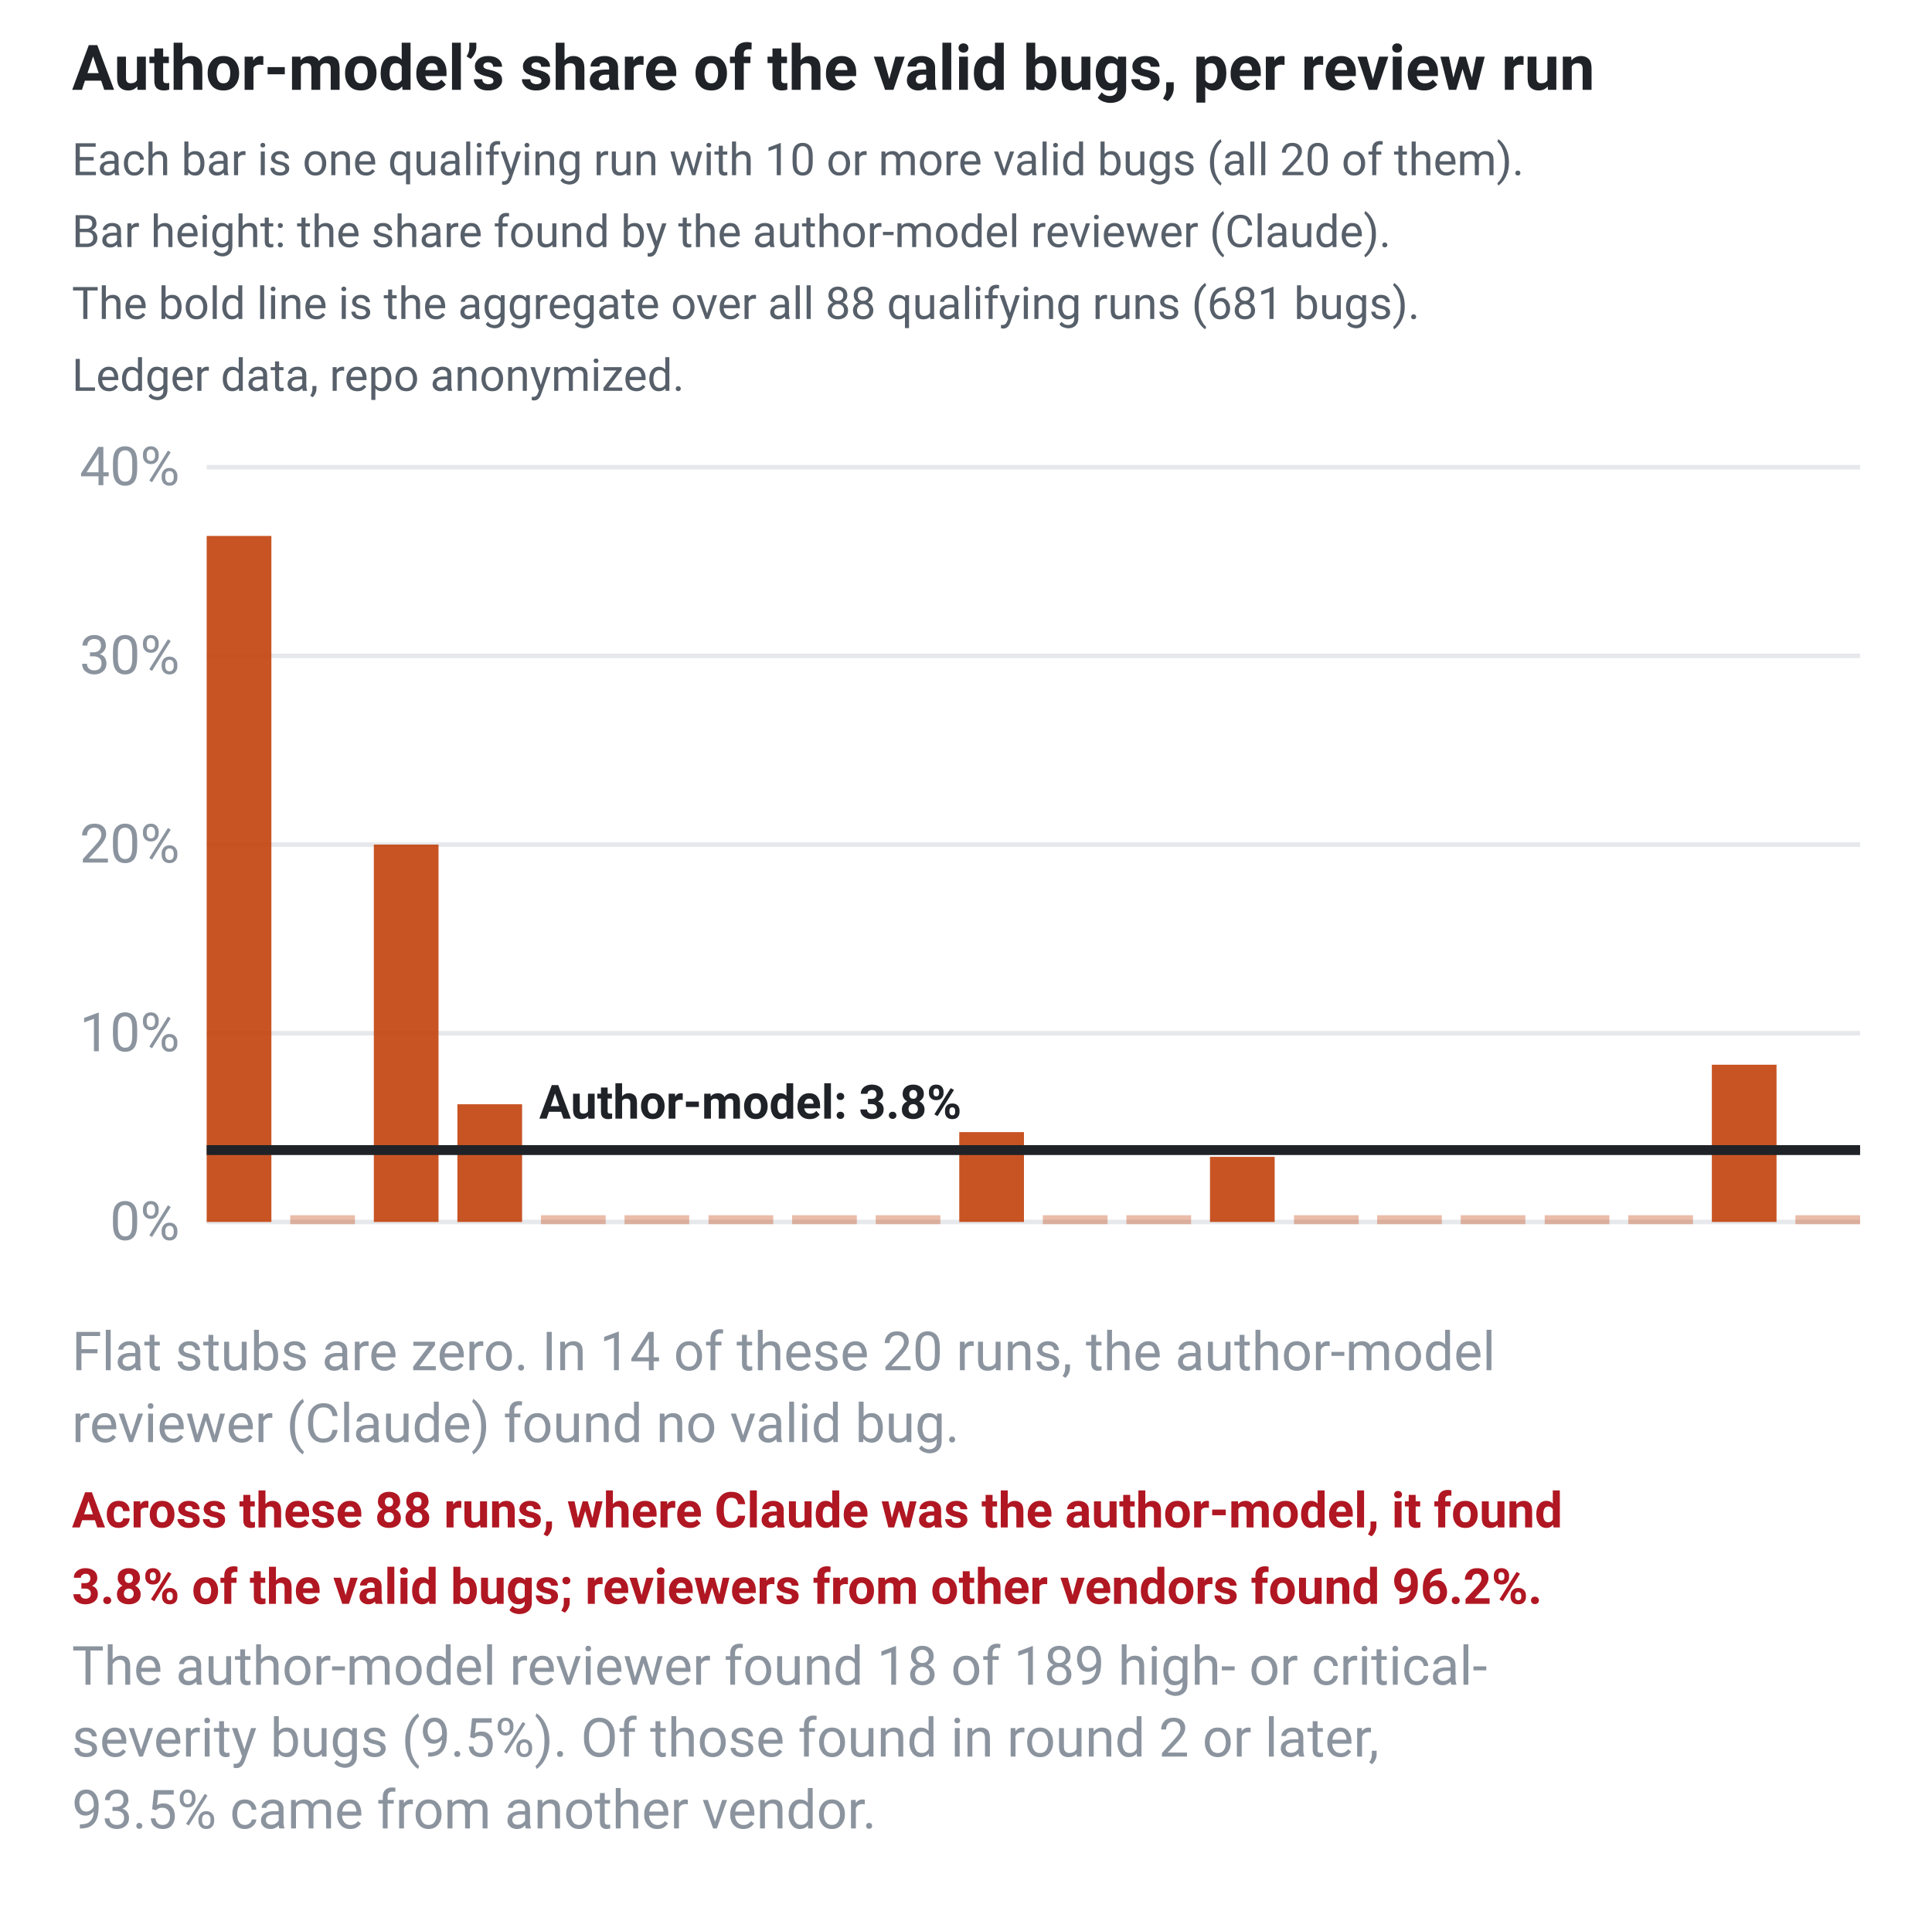
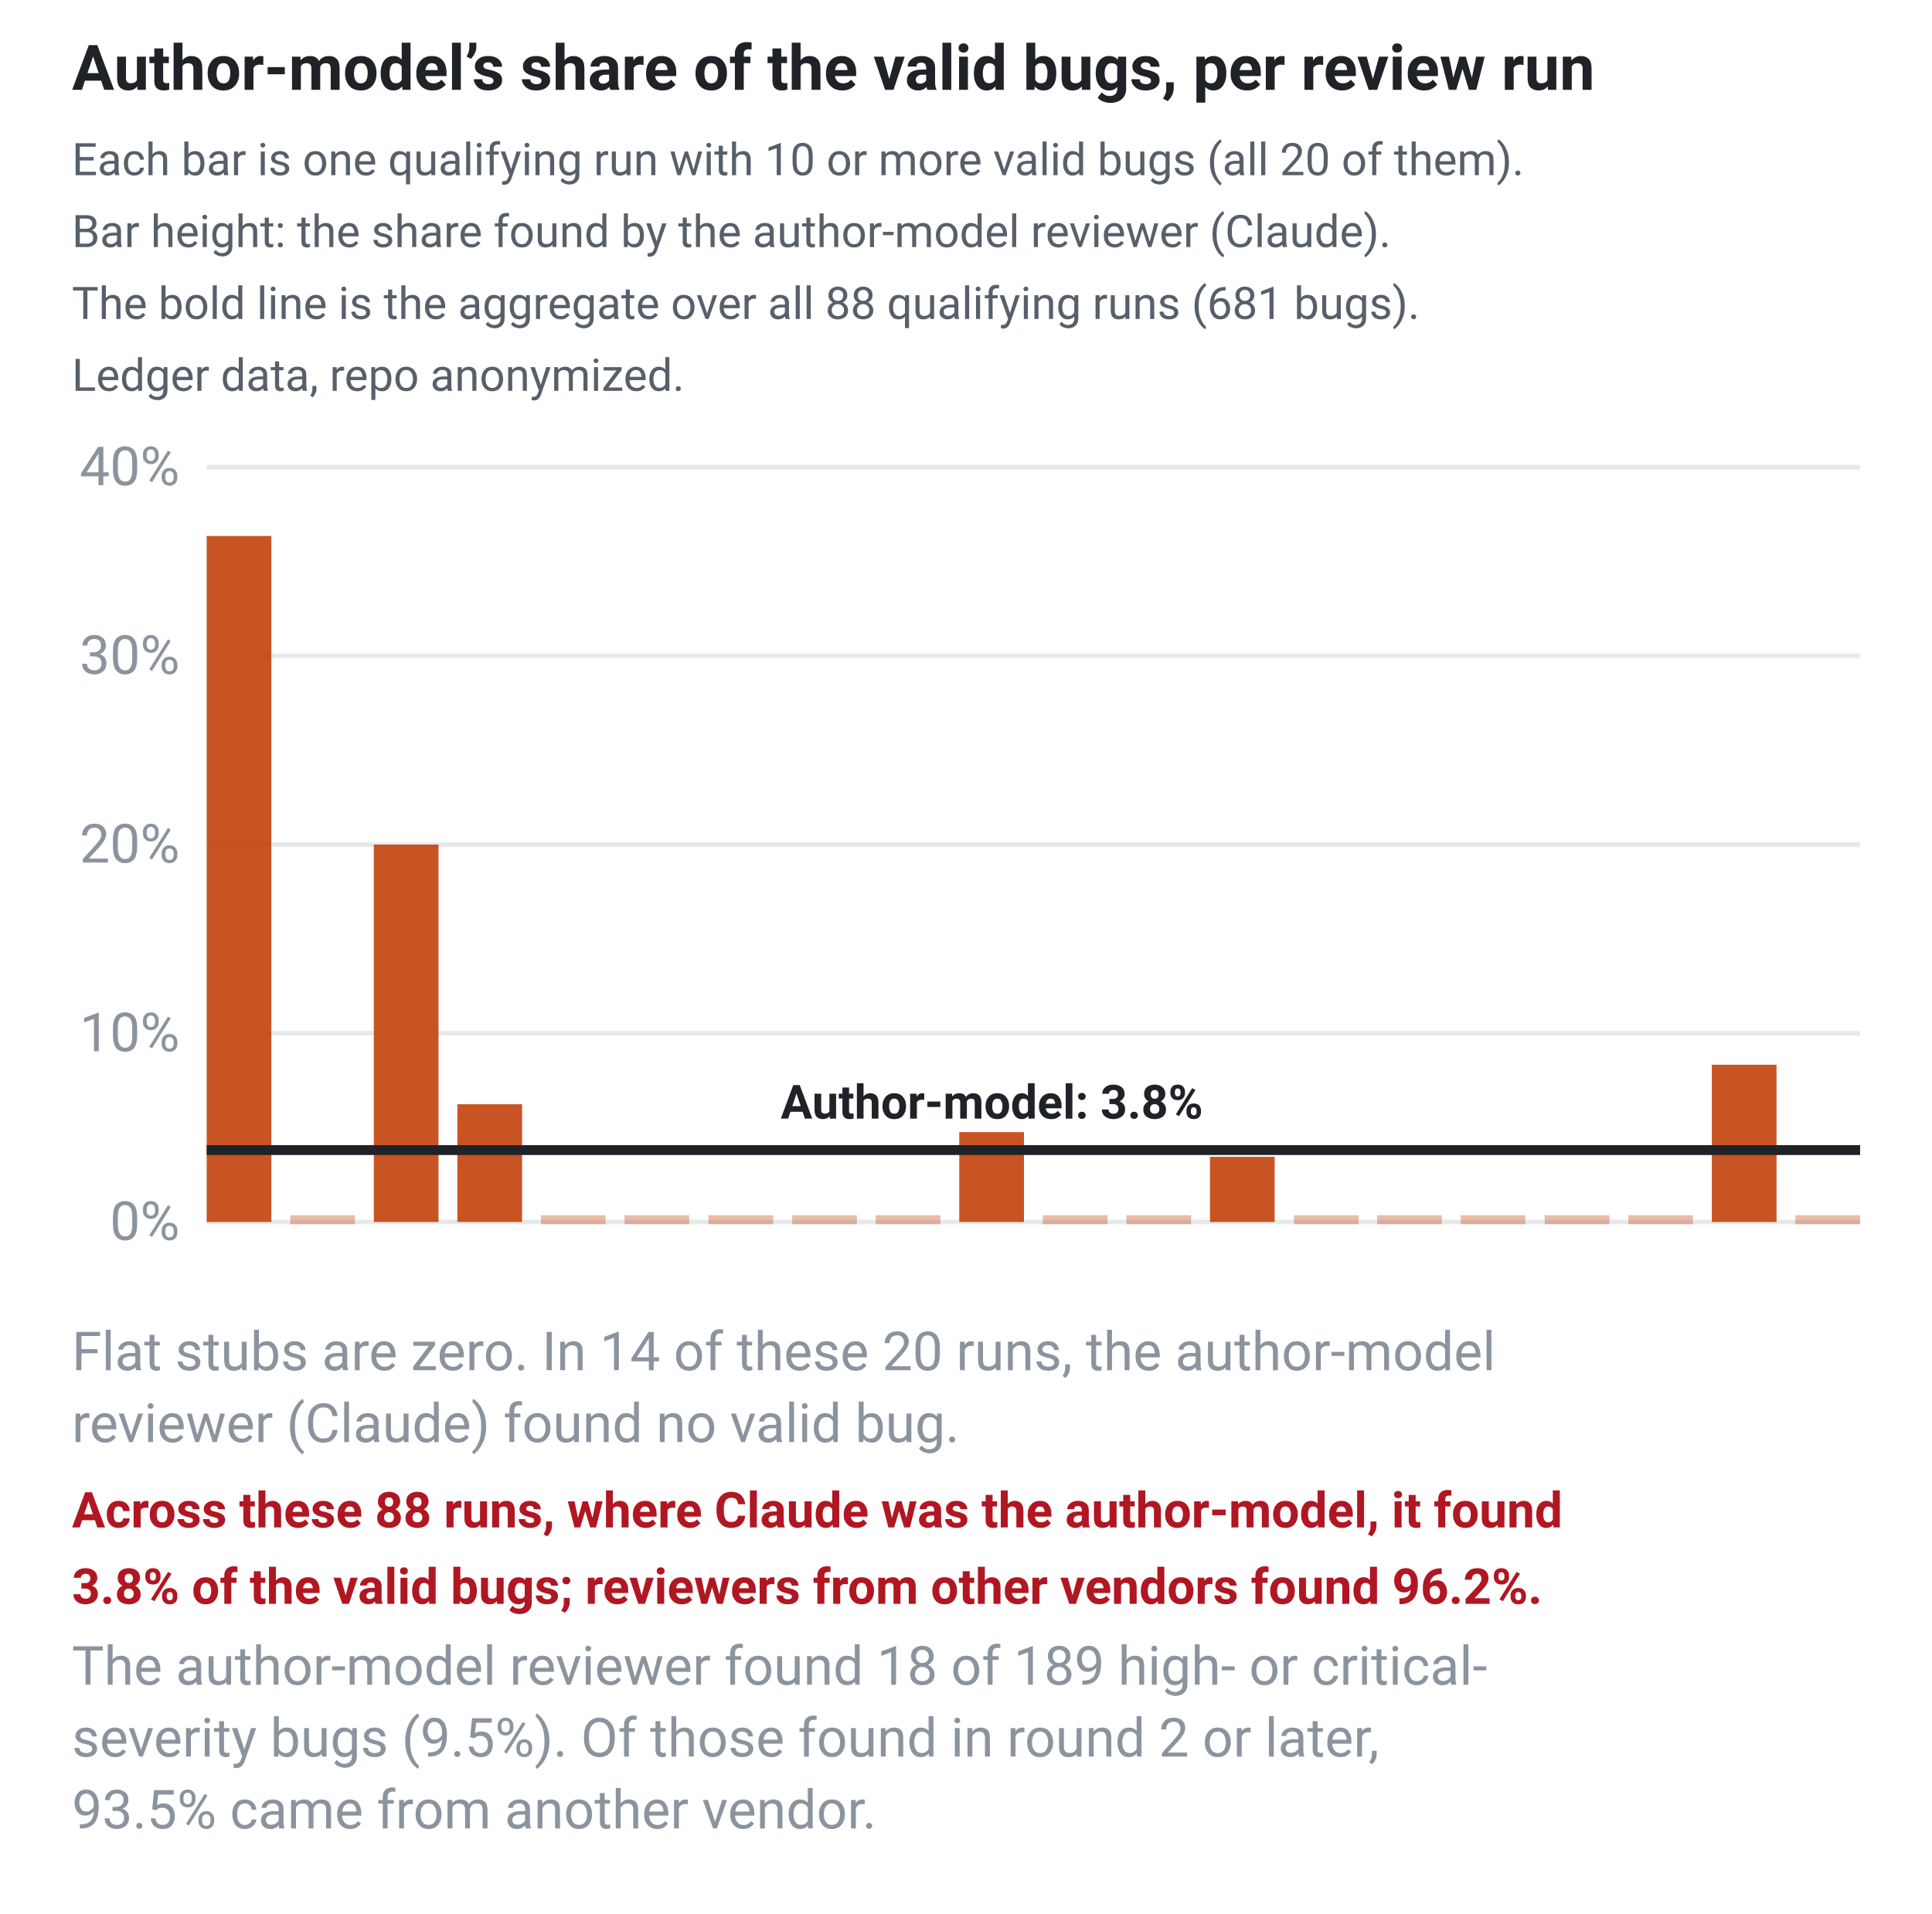
<svg xmlns="http://www.w3.org/2000/svg" viewBox="0 0 430 426" font-family="-apple-system,Segoe UI,Roboto,Helvetica,Arial,sans-serif">
  <text x="16.0" y="20.0" font-size="14" font-weight="700" fill="#1f2328">Author-model’s share of the valid bugs, per review run</text>
  <text x="16.0" y="39.0" font-size="10" fill="#57606a">Each bar is one qualifying run with 10 or more valid bugs (all 20 of them).</text>
  <text x="16.0" y="55.0" font-size="10" fill="#57606a">Bar height: the share found by the author-model reviewer (Claude).</text>
  <text x="16.0" y="71.0" font-size="10" fill="#57606a">The bold line is the aggregate over all 88 qualifying runs (681 bugs).</text>
  <text x="16.0" y="87.0" font-size="10" fill="#57606a">Ledger data, repo anonymized.</text>
  <line x1="46" y1="272.0" x2="414" y2="272.0" stroke="#e6e8eb" stroke-width="1" />
  <text x="40.0" y="276.0" font-size="12" text-anchor="end" fill="#8b949e">0%</text>
  <line x1="46" y1="230.0" x2="414" y2="230.0" stroke="#e6e8eb" stroke-width="1" />
  <text x="40.0" y="234.0" font-size="12" text-anchor="end" fill="#8b949e">10%</text>
  <line x1="46" y1="188.0" x2="414" y2="188.0" stroke="#e6e8eb" stroke-width="1" />
  <text x="40.0" y="192.0" font-size="12" text-anchor="end" fill="#8b949e">20%</text>
  <line x1="46" y1="146.0" x2="414" y2="146.0" stroke="#e6e8eb" stroke-width="1" />
  <text x="40.0" y="150.0" font-size="12" text-anchor="end" fill="#8b949e">30%</text>
  <line x1="46" y1="104.0" x2="414" y2="104.0" stroke="#e6e8eb" stroke-width="1" />
  <text x="40.0" y="108.0" font-size="12" text-anchor="end" fill="#8b949e">40%</text>
  <rect x="46.0" y="119.3" width="14.4" height="152.7" fill="#C2410C" opacity="0.9" />
  <rect x="64.6" y="270.5" width="14.4" height="2.0" fill="#C2410C" opacity="0.35" />
  <rect x="83.2" y="188.0" width="14.4" height="84.0" fill="#C2410C" opacity="0.9" />
  <rect x="101.8" y="245.8" width="14.4" height="26.2" fill="#C2410C" opacity="0.9" />
  <rect x="120.4" y="270.5" width="14.4" height="2.0" fill="#C2410C" opacity="0.35" />
  <rect x="139.0" y="270.5" width="14.4" height="2.0" fill="#C2410C" opacity="0.35" />
  <rect x="157.7" y="270.5" width="14.4" height="2.0" fill="#C2410C" opacity="0.35" />
  <rect x="176.3" y="270.5" width="14.4" height="2.0" fill="#C2410C" opacity="0.35" />
  <rect x="194.9" y="270.5" width="14.4" height="2.0" fill="#C2410C" opacity="0.35" />
  <rect x="213.5" y="252.0" width="14.4" height="20.0" fill="#C2410C" opacity="0.9" />
  <rect x="232.1" y="270.5" width="14.4" height="2.0" fill="#C2410C" opacity="0.35" />
  <rect x="250.7" y="270.5" width="14.4" height="2.0" fill="#C2410C" opacity="0.35" />
  <rect x="269.3" y="257.5" width="14.4" height="14.5" fill="#C2410C" opacity="0.9" />
  <rect x="288.0" y="270.5" width="14.4" height="2.0" fill="#C2410C" opacity="0.35" />
  <rect x="306.5" y="270.5" width="14.4" height="2.0" fill="#C2410C" opacity="0.35" />
  <rect x="325.1" y="270.5" width="14.4" height="2.0" fill="#C2410C" opacity="0.35" />
  <rect x="343.8" y="270.5" width="14.4" height="2.0" fill="#C2410C" opacity="0.35" />
  <rect x="362.4" y="270.5" width="14.4" height="2.0" fill="#C2410C" opacity="0.35" />
  <rect x="381.0" y="237.0" width="14.4" height="35.0" fill="#C2410C" opacity="0.9" />
  <rect x="399.6" y="270.5" width="14.4" height="2.0" fill="#C2410C" opacity="0.35" />
  <line x1="46" y1="256.0" x2="414" y2="256.0" stroke="#1f2328" stroke-width="2.2" />
-   <text x="120.0" y="249.0" font-size="10.5" font-weight="700" fill="#1f2328">Author-model: 3.8%</text>
+   <text x="220.75" y="249.0" font-size="10.5" font-weight="700" fill="#1f2328" text-anchor="middle">Author-model: 3.8%</text>
  <text x="16.0" y="305.0" font-size="12" fill="#8b949e">Flat stubs are zero. In 14 of these 20 runs, the author-model</text>
  <text x="16.0" y="321.0" font-size="12" fill="#8b949e">reviewer (Claude) found no valid bug.</text>
  <text x="16.0" y="340.0" font-size="11" font-weight="700" fill="#B01722">Across these 88 runs, where Claude was the author-model, it found</text>
  <text x="16.0" y="357.0" font-size="11" font-weight="700" fill="#B01722">3.8% of the valid bugs; reviewers from other vendors found 96.2%.</text>
  <text x="16.0" y="375.0" font-size="12" fill="#8b949e">The author-model reviewer found 18 of 189 high- or critical-</text>
  <text x="16.0" y="391.0" font-size="12" fill="#8b949e">severity bugs (9.5%). Of those found in round 2 or later,</text>
  <text x="16.0" y="407.0" font-size="12" fill="#8b949e">93.5% came from another vendor.</text>
</svg>
